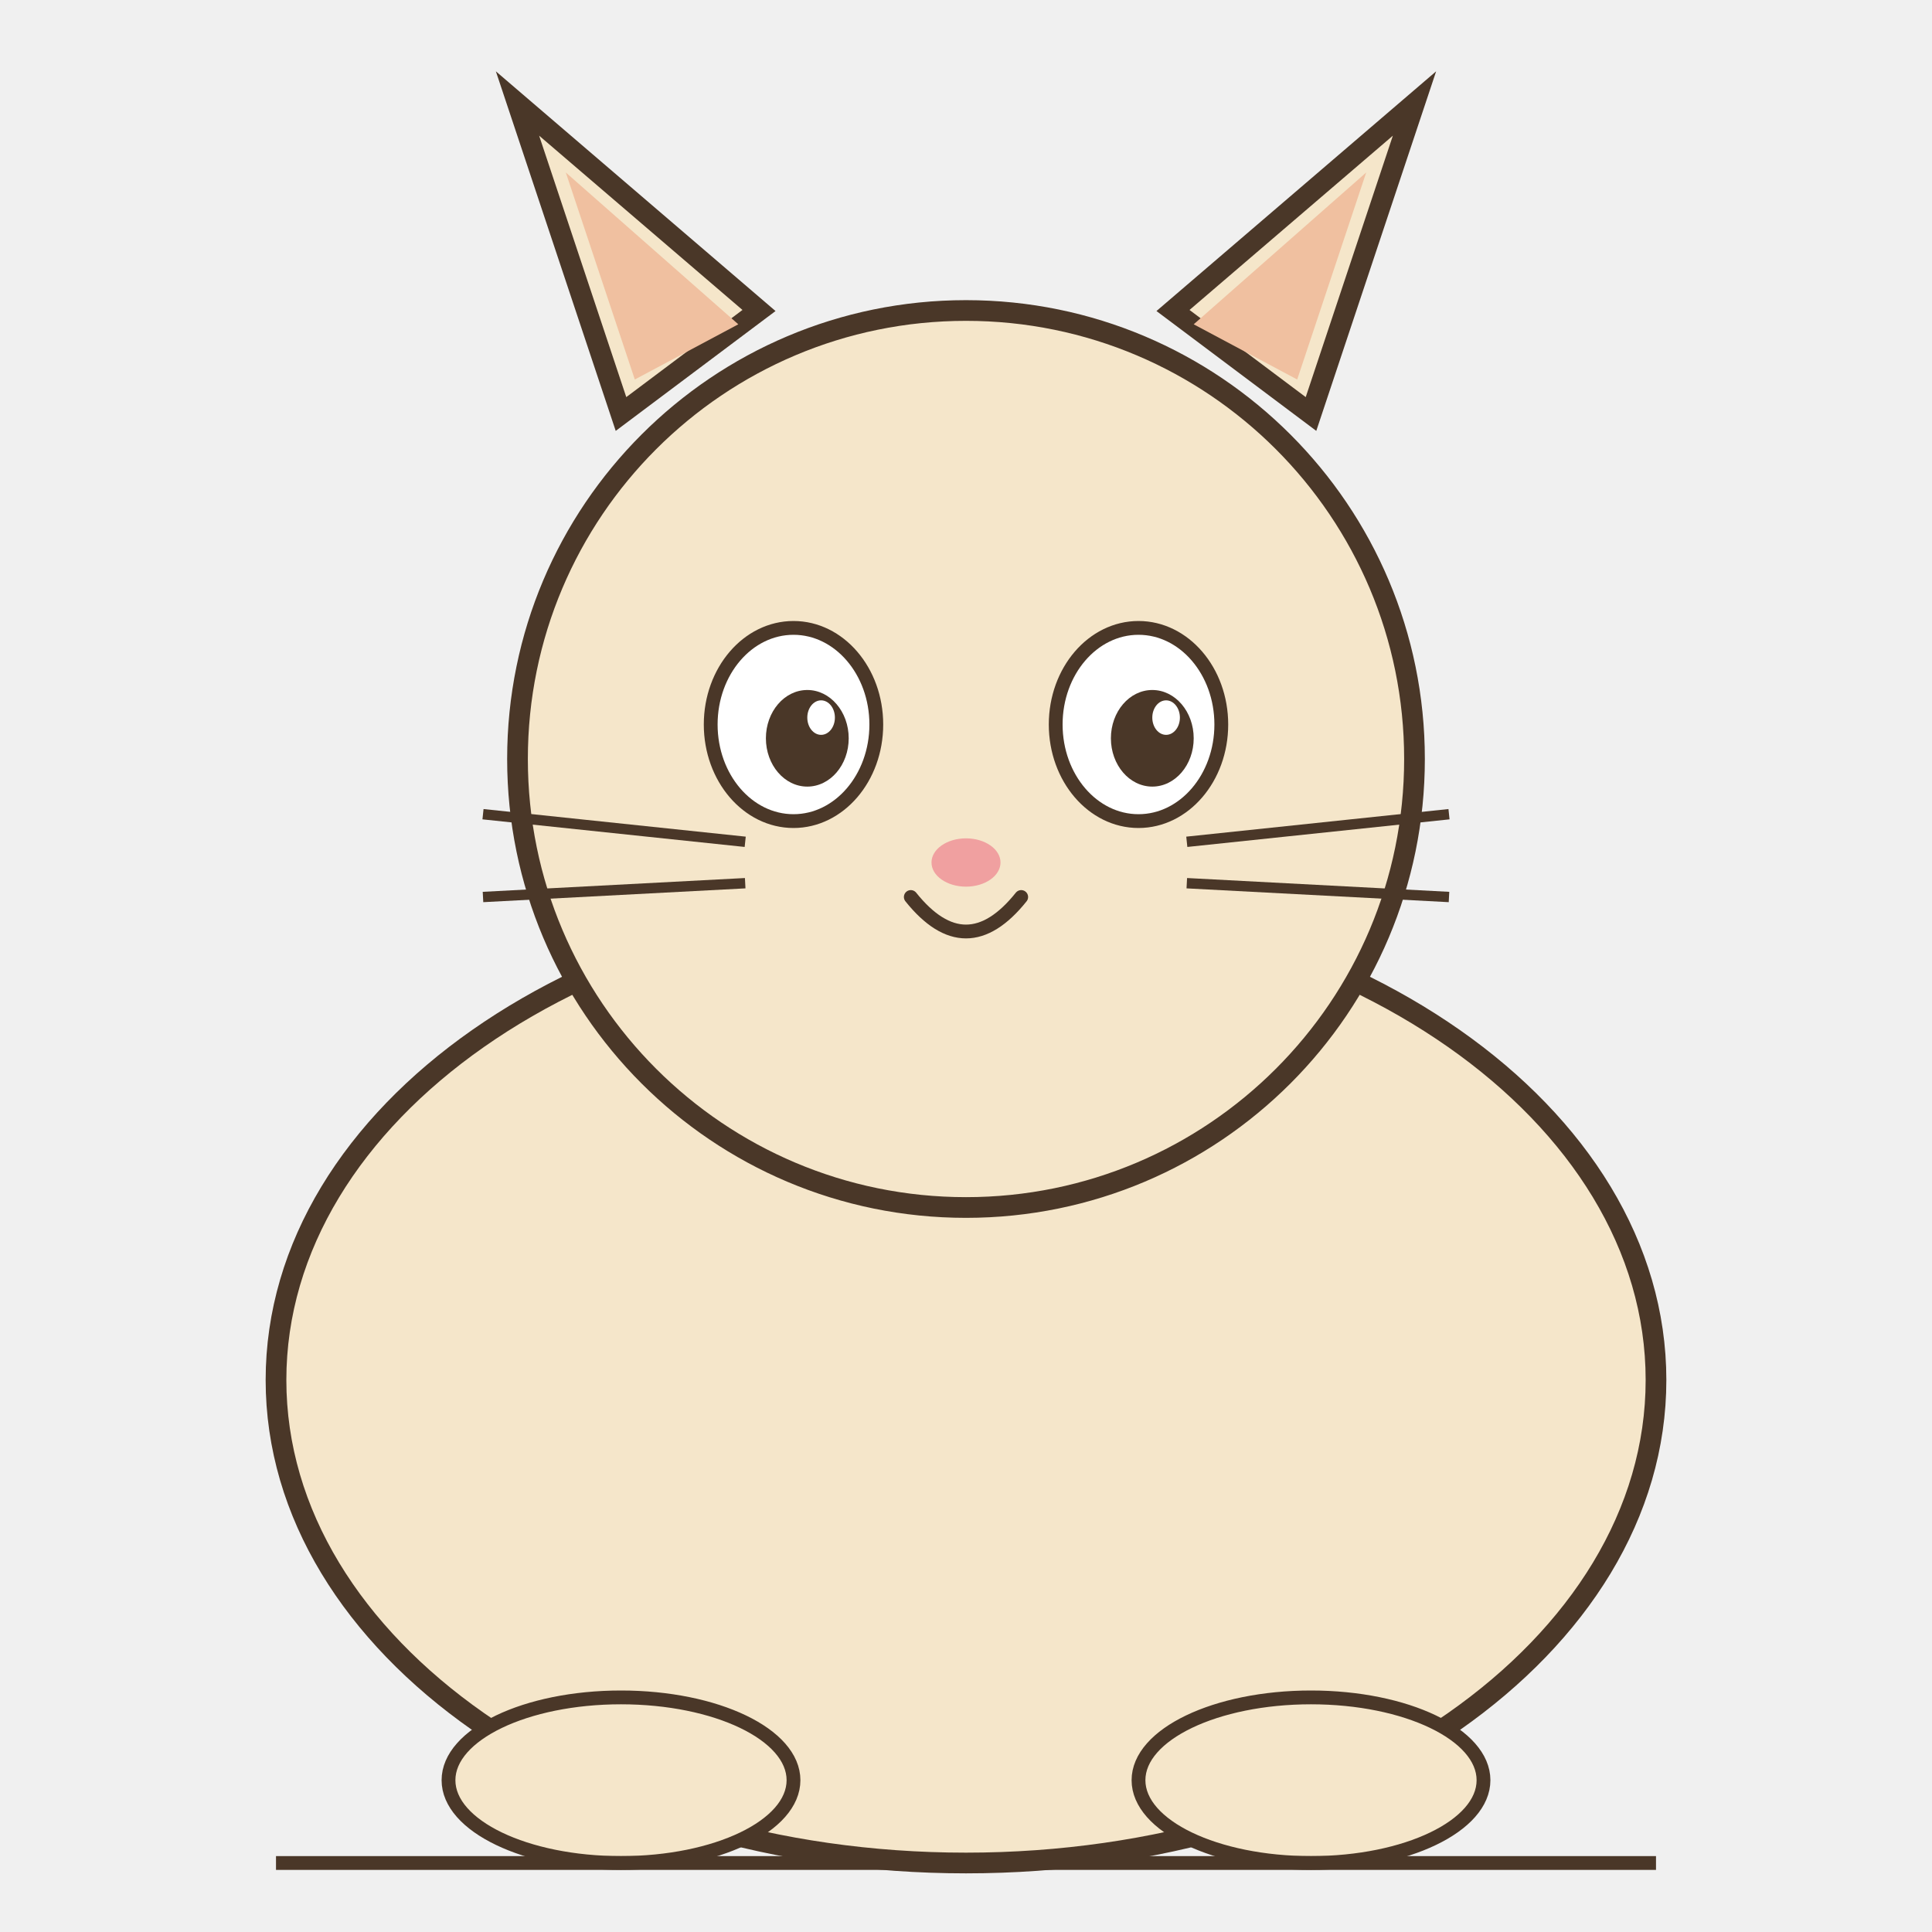
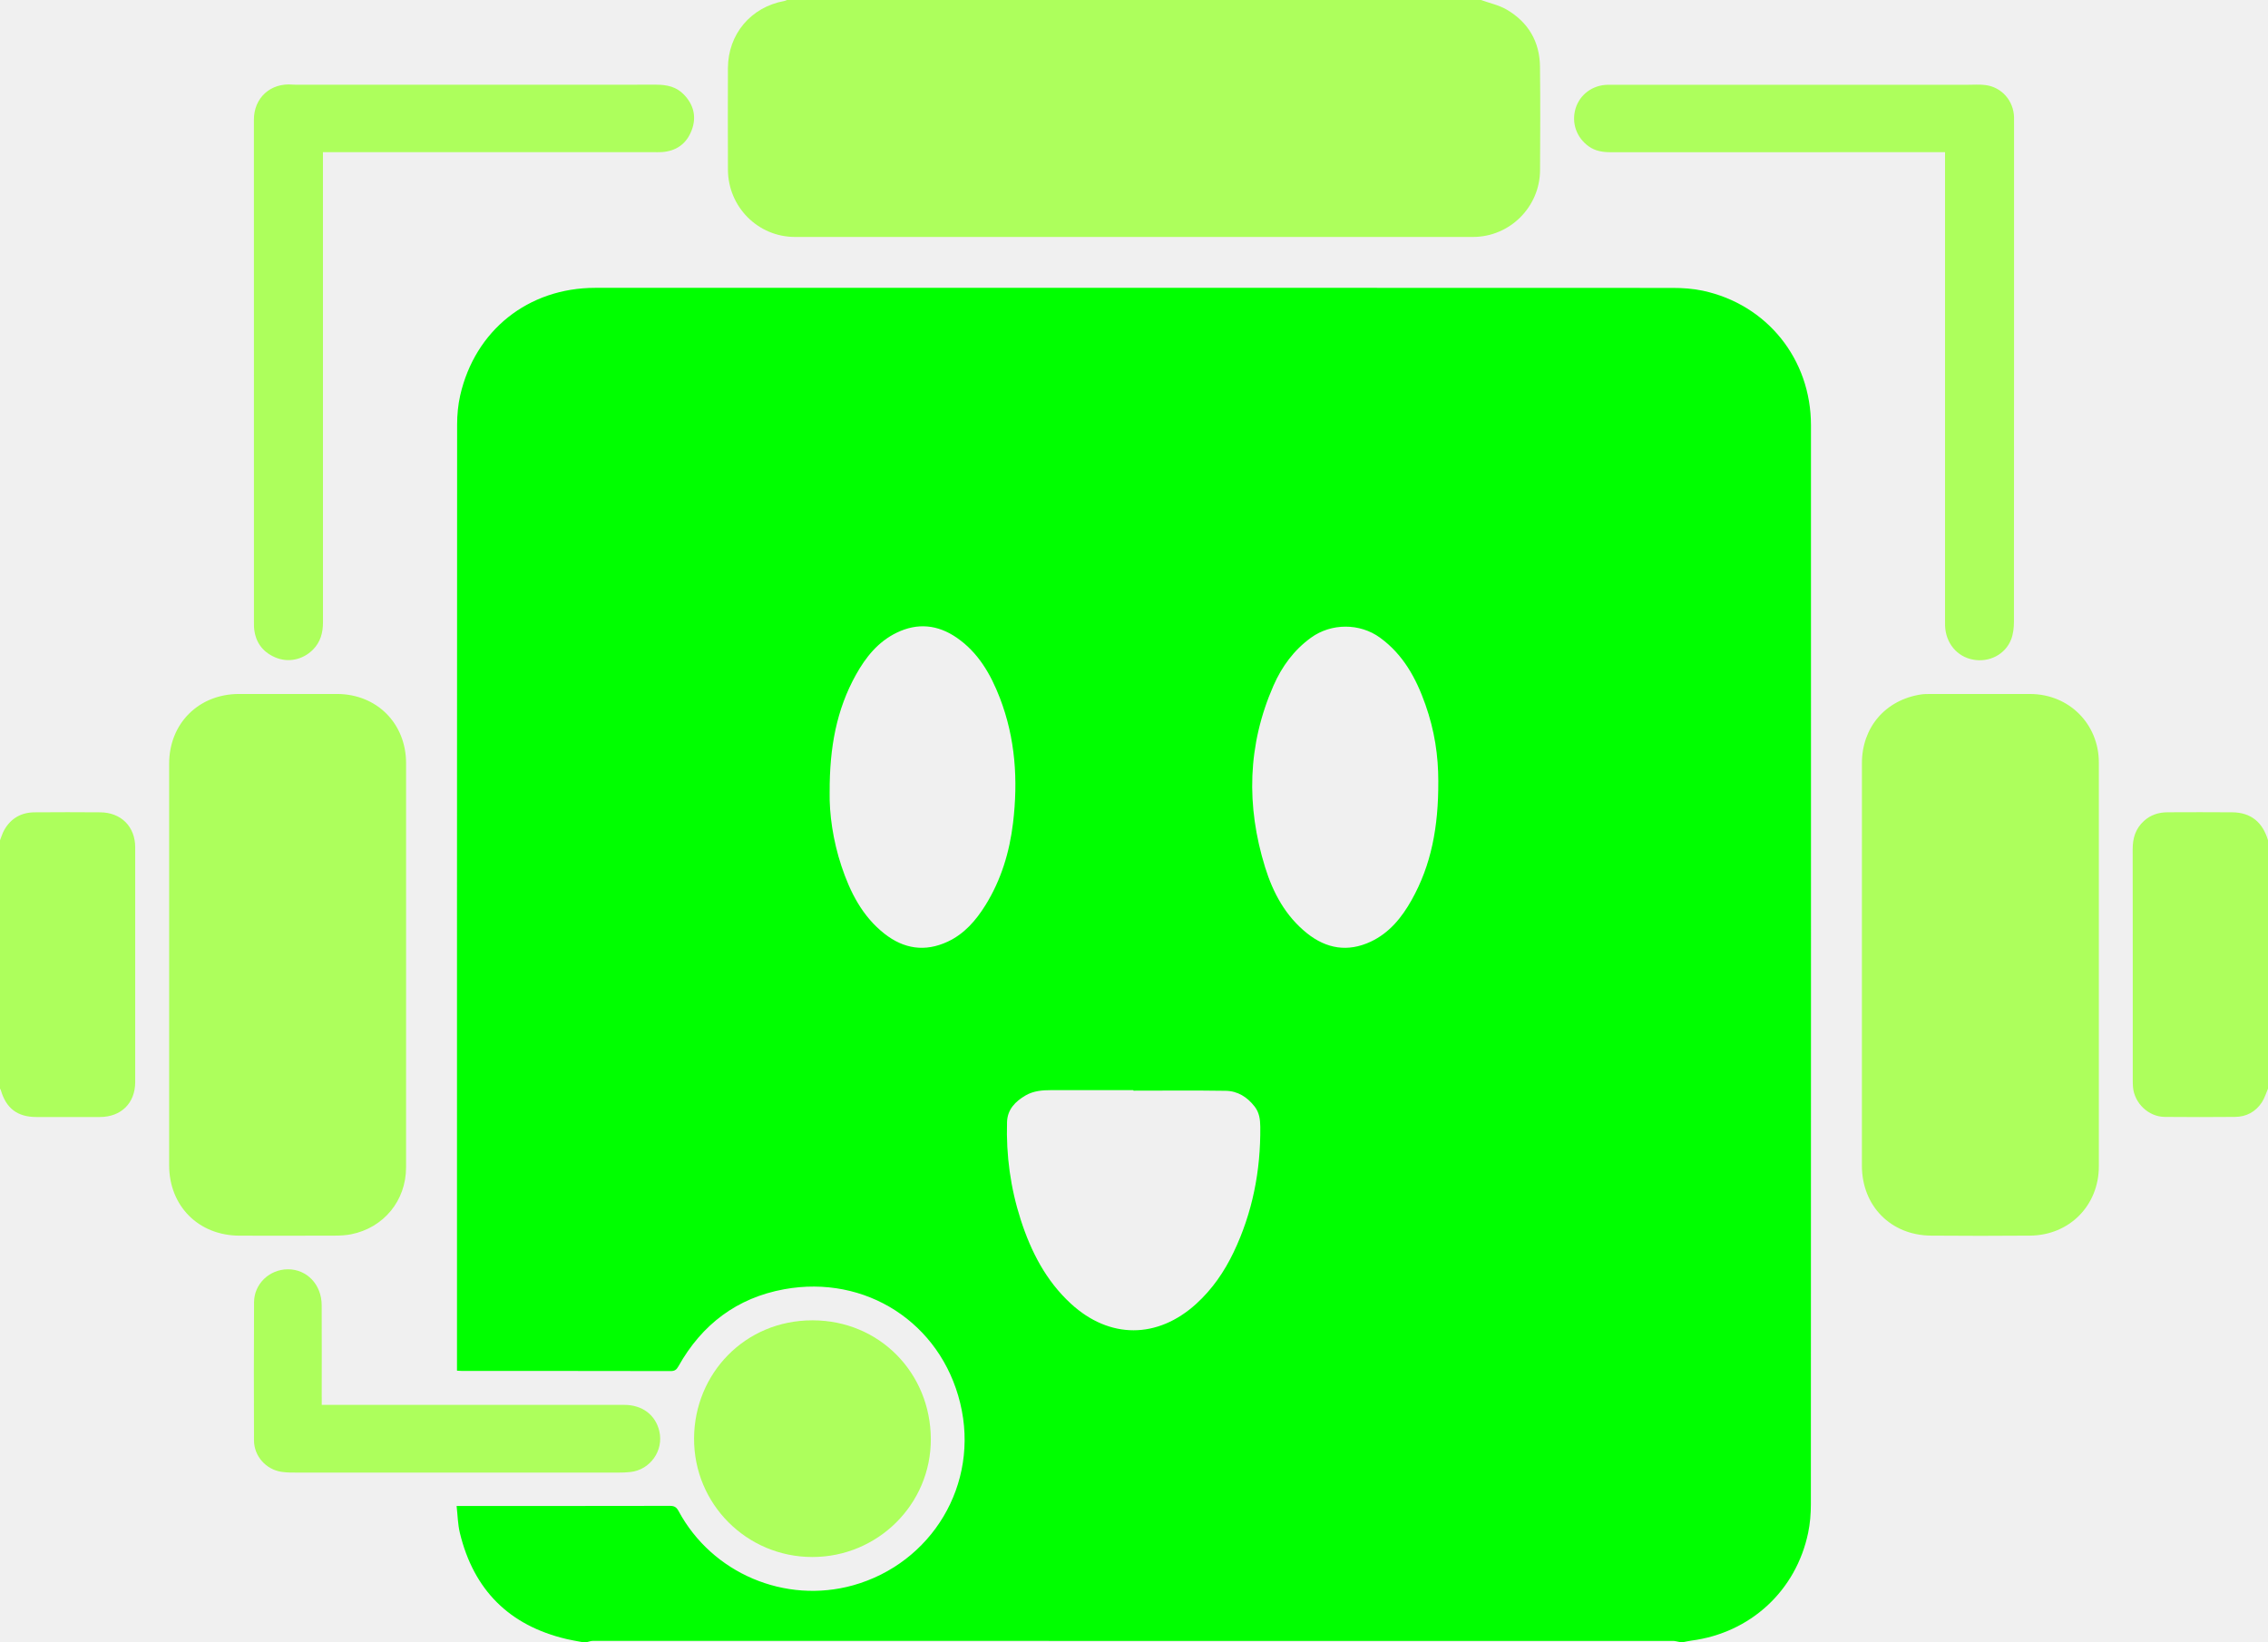
- <svg xmlns="http://www.w3.org/2000/svg" width="280" height="280" viewBox="0 0 280 280">
-   <ellipse cx="140" cy="200" rx="100" ry="70" fill="#f5e6ca" stroke="#4a3728" stroke-width="3" />
-   <circle cx="140" cy="110" r="65" fill="#f5e6ca" stroke="#4a3728" stroke-width="3" />
-   <polygon points="90,60 75,15 110,45" fill="#f5e6ca" stroke="#4a3728" stroke-width="3" />
-   <polygon points="92,55 82,25 107,47" fill="#f0c0a0" stroke="none" />
-   <polygon points="190,60 205,15 170,45" fill="#f5e6ca" stroke="#4a3728" stroke-width="3" />
-   <polygon points="188,55 198,25 173,47" fill="#f0c0a0" stroke="none" />
-   <ellipse cx="115" cy="105" rx="12" ry="14" fill="white" stroke="#4a3728" stroke-width="2" />
-   <ellipse cx="117" cy="107" rx="6" ry="7" fill="#4a3728" />
-   <ellipse cx="119" cy="104" rx="2" ry="2.5" fill="white" />
-   <ellipse cx="165" cy="105" rx="12" ry="14" fill="white" stroke="#4a3728" stroke-width="2" />
-   <ellipse cx="167" cy="107" rx="6" ry="7" fill="#4a3728" />
-   <ellipse cx="169" cy="104" rx="2" ry="2.5" fill="white" />
-   <ellipse cx="140" cy="125" rx="5" ry="3.5" fill="#f0a0a0" />
-   <path d="M132,130 Q140,140 148,130" fill="none" stroke="#4a3728" stroke-width="2" stroke-linecap="round" />
-   <line x1="70" y1="118" x2="108" y2="122" stroke="#4a3728" stroke-width="1.5" />
-   <line x1="70" y1="130" x2="108" y2="128" stroke="#4a3728" stroke-width="1.5" />
-   <line x1="172" y1="122" x2="210" y2="118" stroke="#4a3728" stroke-width="1.5" />
-   <line x1="172" y1="128" x2="210" y2="130" stroke="#4a3728" stroke-width="1.5" />
-   <ellipse cx="90" cy="258" rx="25" ry="12" fill="#f5e6ca" stroke="#4a3728" stroke-width="2" />
-   <ellipse cx="190" cy="258" rx="25" ry="12" fill="#f5e6ca" stroke="#4a3728" stroke-width="2" />
-   <line x1="40" y1="270" x2="240" y2="270" stroke="#4a3728" stroke-width="2" />
+ <svg xmlns="http://www.w3.org/2000/svg" viewBox="0 0 2000 1448">
+   <g id="Head">
+     <path id="Head-2" data-name="Head" d="m518,1448h-5c-4.46-.86-8.95-1.56-13.36-2.6-50.59-11.9-81.96-43.27-94.13-93.67-1.83-7.59-1.93-15.61-2.86-23.69,2.76,0,4.42,0,6.07,0,60.66,0,121.33.04,181.99-.09,3.79,0,5.75.99,7.63,4.49,29.6,55.15,94.17,82.29,154.01,65.55,68.96-19.3,111.91-88.8,94.37-160.72-17.3-70.96-83.48-113.41-155.19-100.35-41.62,7.58-72.56,31.01-93.23,67.88-1.64,2.92-3.14,4.29-6.74,4.28-61.33-.14-122.66-.1-183.99-.11-1.44,0-2.88-.14-4.58-.23v-4.24c0-276.66-.02-553.31.11-829.97,0-8.6.8-17.4,2.7-25.77,13.07-57.5,60.02-94.92,119.16-94.93,316.65-.07,633.31-.05,949.96.07,8.94,0,18.08.62,26.8,2.49,56.55,12.15,95.24,60.38,95.25,118.53.05,317.15.04,634.31-.08,951.46,0,8.45-.68,17.06-2.4,25.32-10.7,51.27-51.06,88.31-102.99,95.07-2.19.28-4.34.8-6.51,1.21h-4c-1.86-.33-3.73-.96-5.59-.96-317.61-.05-635.22-.05-952.82-.01-1.53,0-3.05.63-4.58.97Zm481.51-486.2c0-.16,0-.32,0-.48-24.16,0-48.31-.02-72.47.01-7.88.01-15.68.6-22.7,4.71-9.04,5.29-15.97,12.34-16.3,23.48-.86,29.35,3.05,58.1,12.06,86.08,9.05,28.1,22.25,53.84,44.3,74.09,34.01,31.24,76.28,31.16,110.46.11,14.13-12.83,24.76-28.31,32.93-45.39,16.74-34.98,23.96-72.06,23.57-110.75-.07-6.5-.86-12.54-4.98-17.85-6.48-8.36-14.94-13.71-25.44-13.88-27.14-.42-54.29-.14-81.44-.14Zm-267.9-263.47c-.37,19.42,2.87,42.73,10.39,65.38,7.67,23.07,18.41,44.35,38.01,59.74,17,13.34,35.73,16.26,55.66,6.97,14.73-6.87,24.94-18.72,33.31-32.16,13.86-22.26,21.28-46.83,24.37-72.7,4.48-37.55,2.09-74.49-11.64-110.09-8.08-20.93-19.07-40.08-38.08-53.15-16.65-11.45-34.46-13.33-52.89-4.38-16.43,7.97-27.29,21.57-35.92,37.05-17.13,30.73-23.32,64.11-23.2,103.35Zm536.74-9.12c-.01-22.94-3.22-44.73-11.41-67.97-8.14-23.1-19.56-44.06-39.99-58.91-17.82-12.96-42.93-12.92-60.75-.07-15.18,10.95-25.82,25.52-33.19,42.32-22.98,52.42-24.2,106.11-7.36,160.35,7,22.56,18.07,43.01,36.96,58.1,17.06,13.63,35.92,16.81,56.02,7.44,16.53-7.71,27.51-21.32,36.18-36.78,17.3-30.82,23.7-64.33,23.52-104.48Z" style="fill: lime;" />
+   </g>
+   <g id="Headset">
+     <path id="Headset-2" data-name="Headset" d="m1306,0c7.61,2.77,15.83,4.48,22.7,8.5,18.93,11.09,29.06,28.13,29.32,50.2.35,30.49.24,60.99.05,91.48-.2,32.37-26.68,58.76-59.13,58.78-199.29.07-398.59.07-597.88,0-32.66-.01-58.98-26.49-59.14-59.28-.15-29.83-.09-59.65-.02-89.48.07-30.06,20.23-53.99,49.8-59.34.79-.14,1.53-.56,2.3-.85,204,0,408,0,612,0ZM0,960c.24.43.58.84.72,1.31,4.68,16.13,14.67,23.71,31.34,23.73,18.66.01,37.32.03,55.98,0,18.75-.03,31.17-12.17,31.19-30.87.07-68.98.07-137.96,0-206.93-.02-18.31-12.42-30.73-30.78-30.89-19.33-.17-38.65-.14-57.98,0-11.75.09-20.85,5.23-26.7,15.53-1.62,2.84-2.53,6.08-3.77,9.14,0,73,0,146,0,219Zm2000-219c-4.65-15.69-14.81-24.52-31.51-24.67-18.99-.17-37.98-.08-56.97-.02-7.92.02-15.07,2.27-21.04,7.76-7.25,6.67-9.82,14.99-9.81,24.67.11,67.97.06,135.93.07,203.9,0,2,.03,4,.2,5.99,1.24,14.26,13.66,26.17,28,26.32,20.65.21,41.31.18,61.97,0,9.98-.09,18.12-4.46,23.63-12.77,2.43-3.66,3.68-8.1,5.47-12.19v-219Zm-1641.9-67.98c-.03-35.09-25.86-60.97-60.87-61.04-28.83-.05-57.66-.04-86.49,0-35.55.04-61.58,26.02-61.59,61.52-.02,117.99-.02,235.98,0,353.96,0,36.11,25.94,62.13,62.06,62.21,28.16.06,56.33.06,84.49-.04,4.64-.02,9.37-.27,13.91-1.17,28.77-5.72,48.43-29.65,48.47-58.98.07-59.49.02-118.99.02-178.48,0-59.33.04-118.65-.01-177.98Zm1283.79,354.95c.02,35.47,25.46,61.37,60.89,61.66,29.16.24,58.33.26,87.49,0,34.65-.32,60.56-26.6,60.57-61.15.03-118.65.04-237.31,0-355.96-.01-34.18-26.36-60.45-60.56-60.52-29.33-.06-58.66-.02-87.99,0-2.83,0-5.69,0-8.47.43-31.24,4.88-51.89,28.95-51.91,60.59-.04,59.16-.01,118.32-.01,177.48,0,59.16-.02,118.32,0,177.48Zm73.32-886.03c0,134.99,0,269.97,0,404.96,0,1.67-.05,3.34.02,5,.63,15.3,10.53,27.2,24.76,29.81,14.16,2.6,28.24-4.49,33.45-17.71,1.89-4.8,2.52-10.37,2.52-15.59.13-144.98.1-289.97.1-434.95,0-3.33.07-6.67-.01-10-.35-14.55-10.78-26.58-25.15-28.44-5.23-.67-10.6-.26-15.9-.26-103.49,0-206.98,0-310.47,0-2.33,0-4.67-.03-7,.02-13.2.27-24.38,8.56-28.11,20.83-3.85,12.65.76,25.79,11.65,33.51,5.86,4.16,12.43,5.13,19.43,5.12,95.82-.06,191.65-.04,287.47-.04h7.24v7.74Zm-1423.2-7.74c94.65,0,189.31,0,283.96,0,2.5,0,5.01.08,7.5-.07,12.74-.81,21.79-7.19,26.36-18.97,4.58-11.81,2.04-22.65-6.76-31.79-6.57-6.82-14.92-8.68-24.16-8.68-104.82.09-209.64.06-314.45.05-2.16,0-4.34.05-6.49-.14-19.4-1.67-34.07,11.62-34.07,30.97,0,147.64.03,295.29.04,442.93,0,1.33-.04,2.67.03,4,.71,12.86,6.91,22.13,18.71,27.2,11.53,4.96,24.38,2.09,33.2-6.72,6.7-6.69,8.93-14.9,8.93-24.11-.04-135.65-.03-271.29-.03-406.94,0-2.31,0-4.62,0-7.75,2.96,0,5.09,0,7.23,0Zm528.82,1134.85c-.19-58.3-45.28-104.66-104.27-104.72-59.83-.07-104.18,47.15-104.51,103.93-.34,57.98,46.38,104.73,104.21,104.79,57.65.05,104.76-46.45,104.57-103.99Zm-537.12-36.75c0-27.15.11-54.31-.04-81.46-.11-18.13-13.14-31.65-29.92-31.51-16.22.13-29.63,12.87-29.72,29-.21,40.65-.19,81.29-.05,121.94.05,13.75,10.46,25.55,24.17,27.66,5.05.78,10.26.68,15.4.68,94.12.04,188.24.03,282.37,0,3.32,0,6.66-.15,9.97-.51,17.56-1.9,29.58-18.98,25.5-36.11-3.42-14.36-15.03-23.1-30.9-23.1-86.46-.02-172.92-.01-259.38-.01-2.14,0-4.28,0-7.38,0,0-2.66,0-4.63,0-6.59Z" style="fill: #adff5c;" />
+   </g>
</svg>
